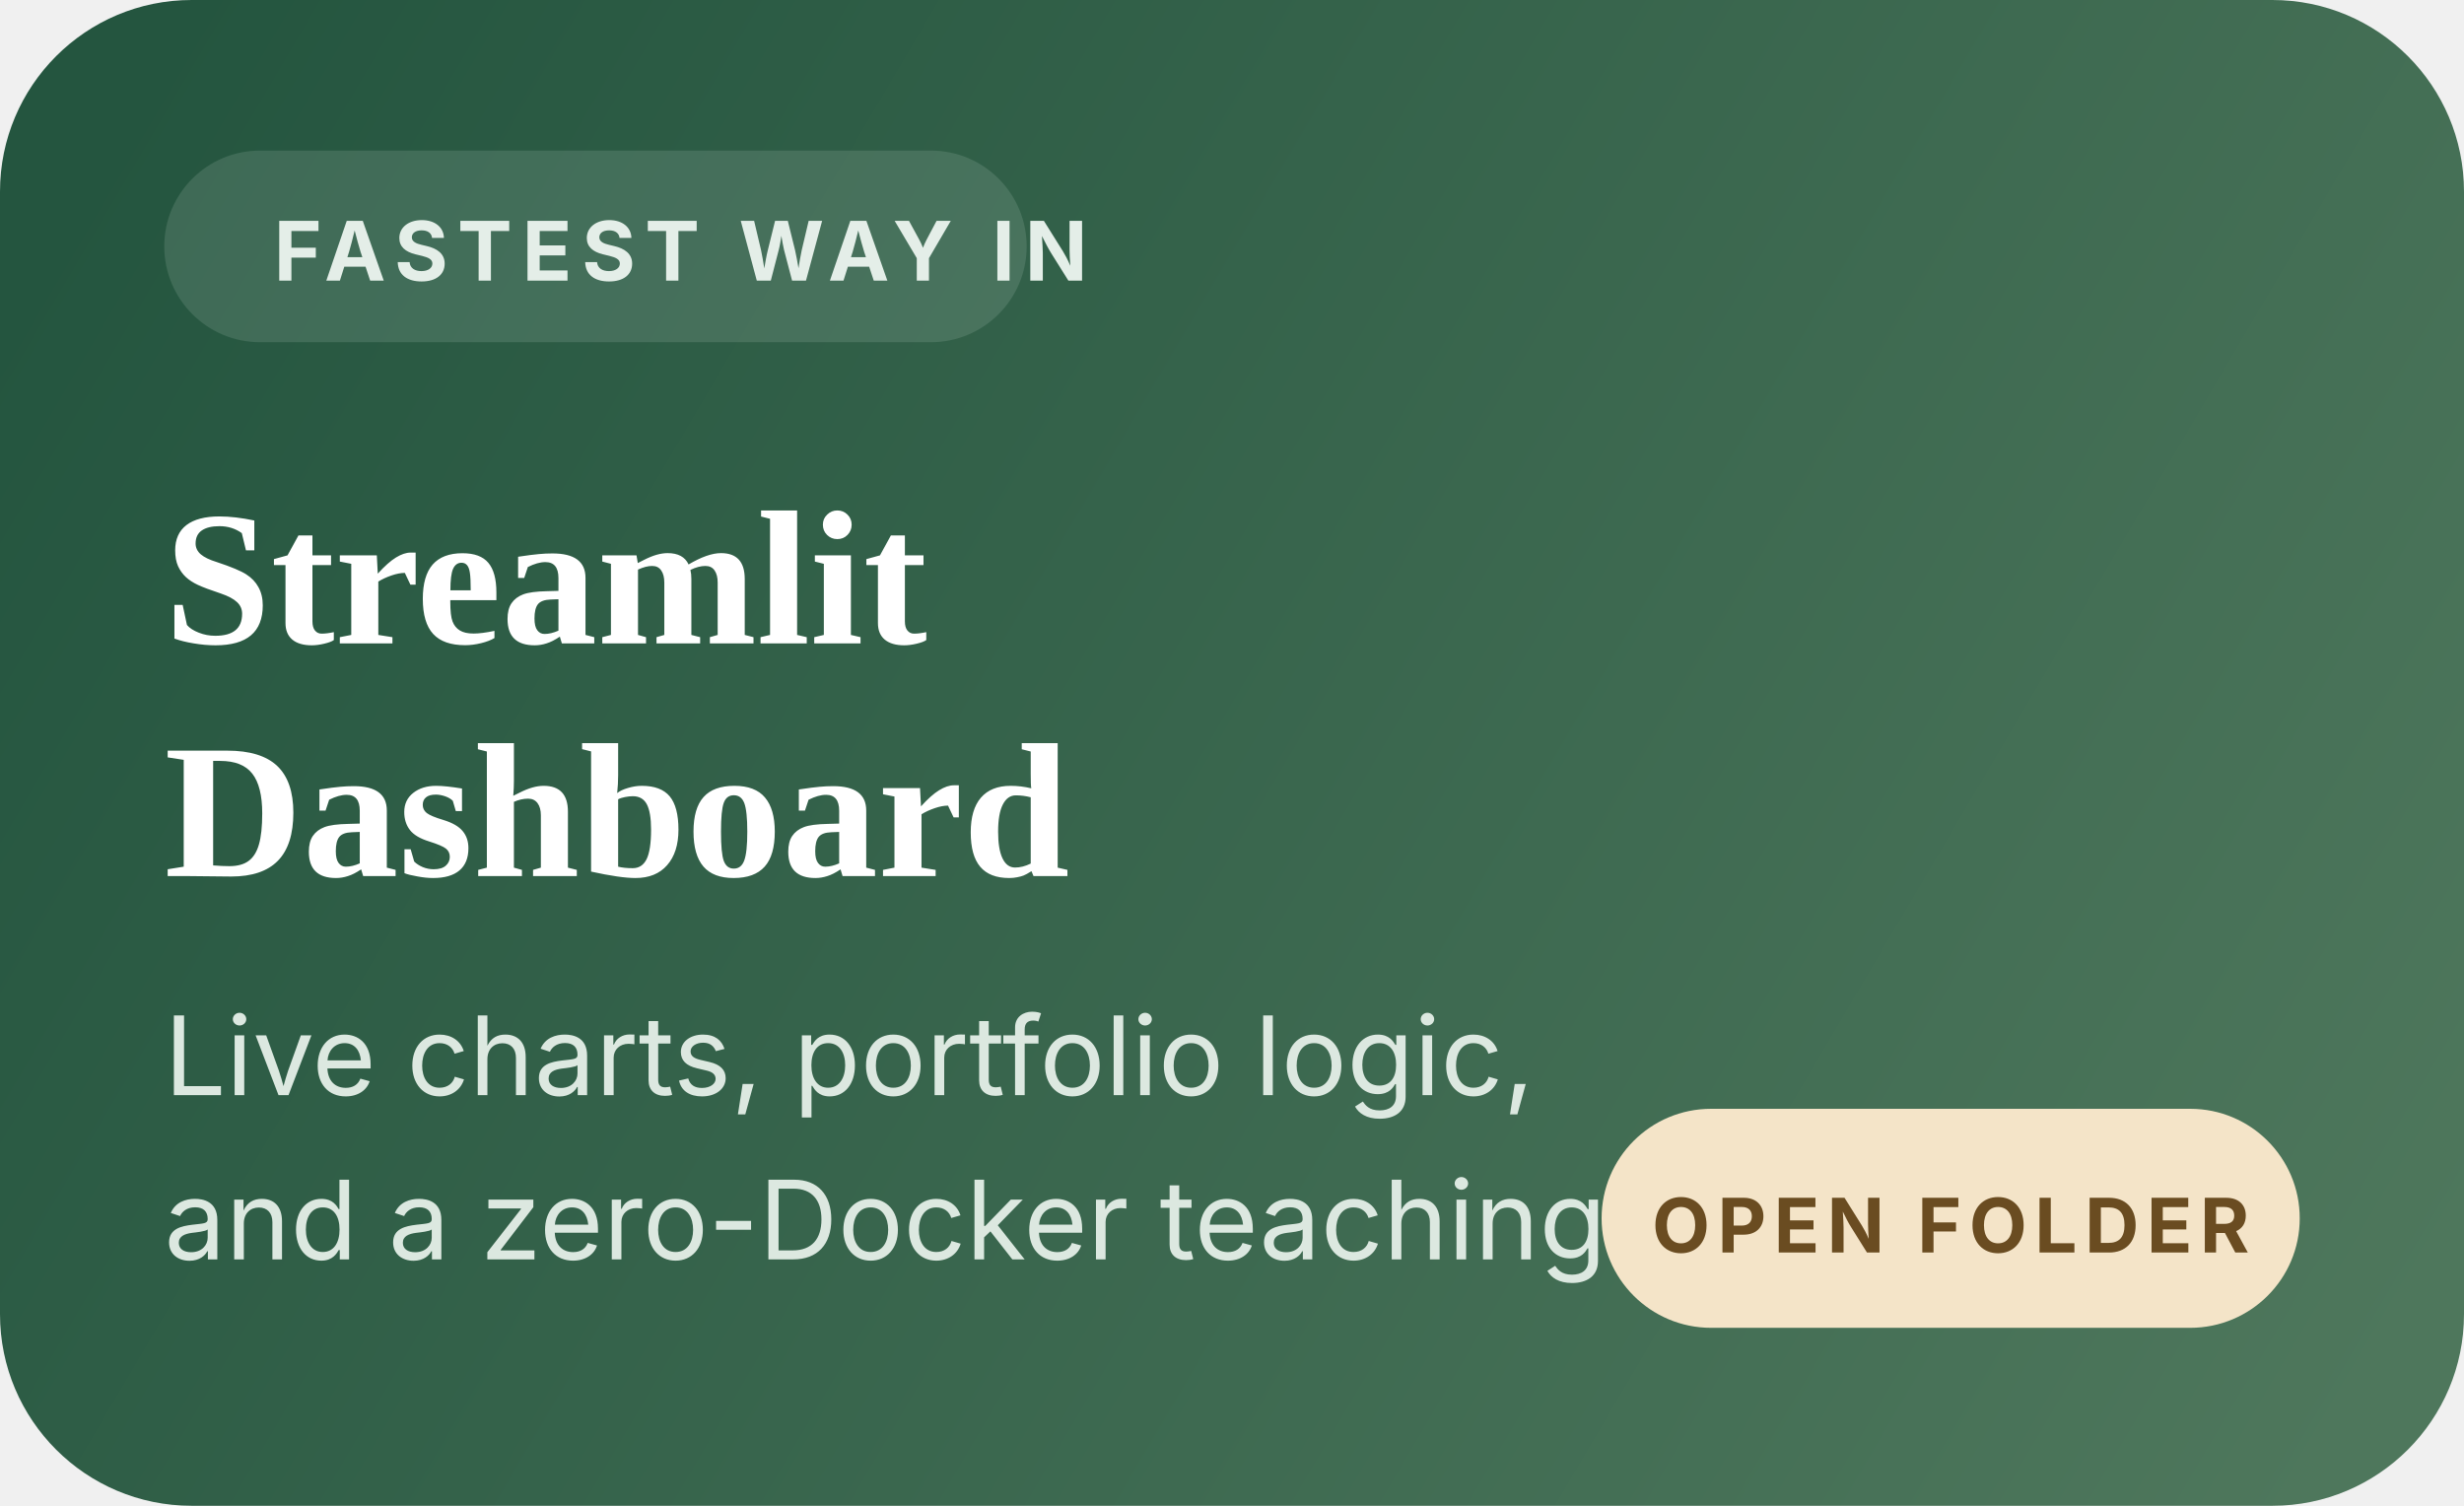
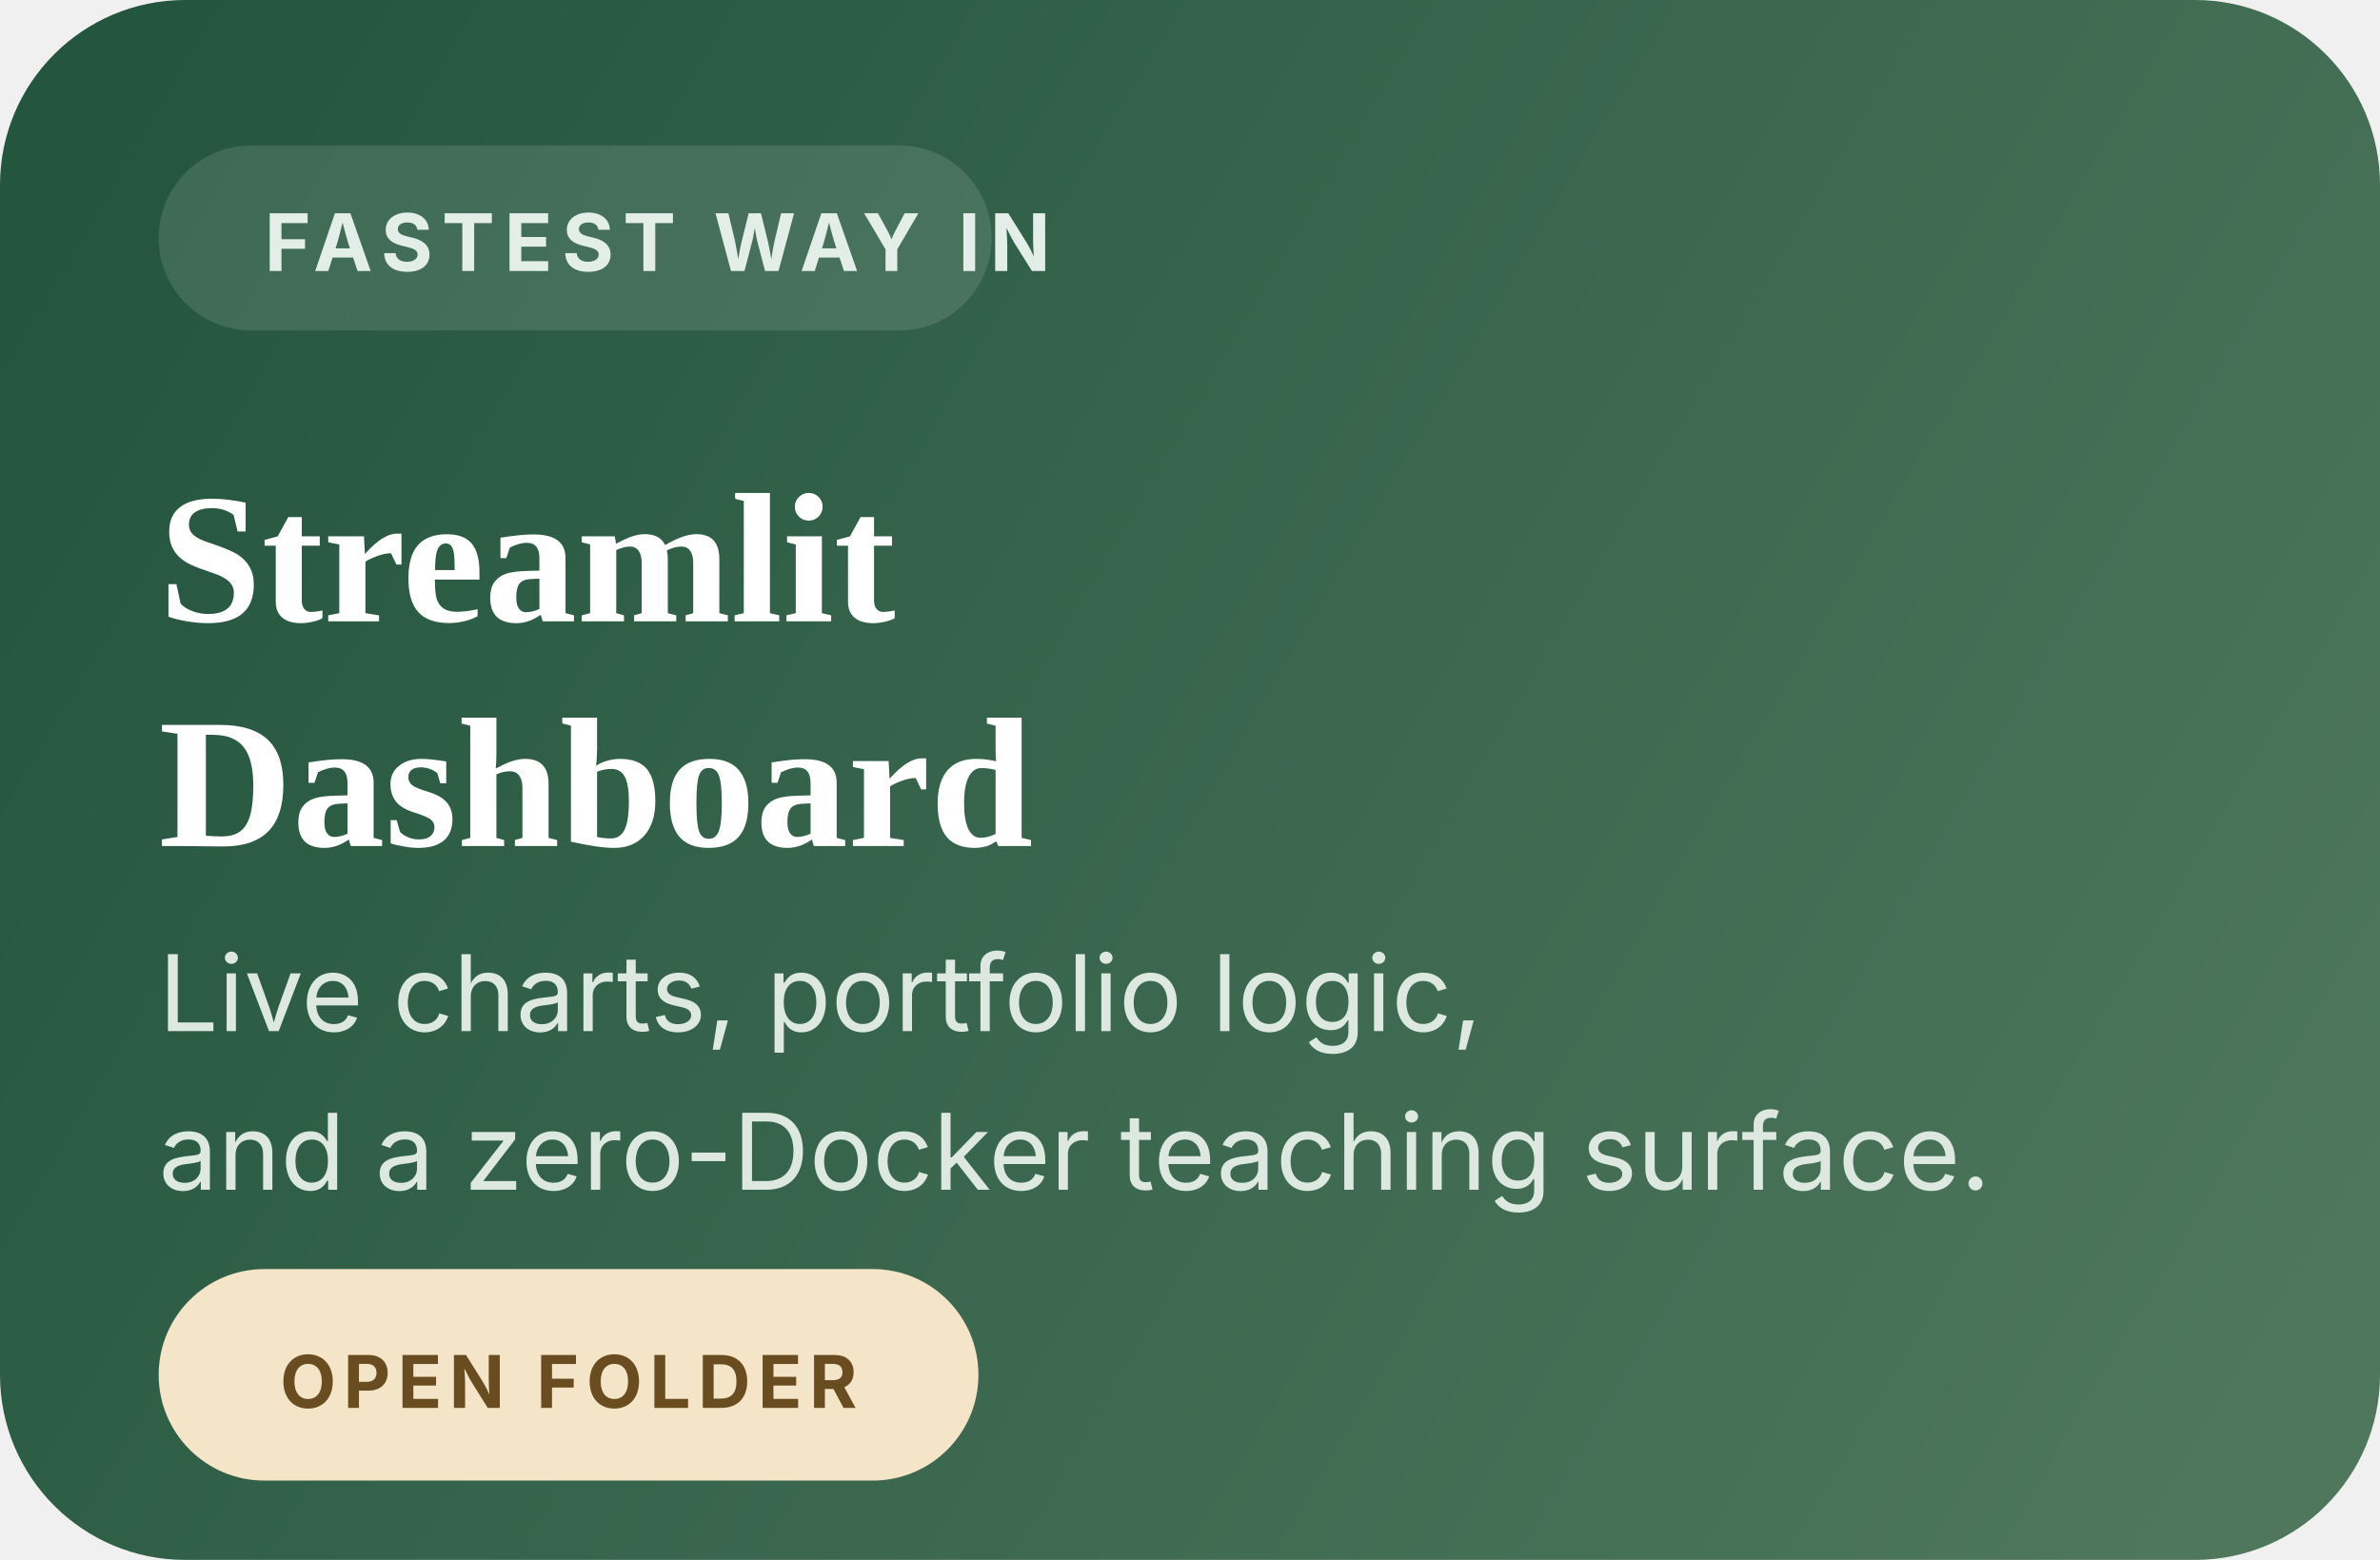
- <svg xmlns="http://www.w3.org/2000/svg" width="360" height="220" viewBox="0 0 360 220" fill="none" role="img" aria-labelledby="title desc">
+ <svg xmlns="http://www.w3.org/2000/svg" width="360" height="236" viewBox="0 0 360 236" fill="none" role="img" aria-labelledby="title desc">
  <defs>
    <linearGradient id="bg" x1="18" y1="16" x2="344" y2="208" gradientUnits="userSpaceOnUse">
      <stop stop-color="#24553F" />
      <stop offset="1" stop-color="#4E775C" />
    </linearGradient>
  </defs>
-   <rect width="360" height="220" rx="28" fill="url(#bg)" />
+   <rect width="360" height="236" rx="28" fill="url(#bg)" />
  <rect x="24" y="22" width="126" height="28" rx="14" fill="#DCE8E0" fill-opacity="0.14" />
  <text x="40" y="41" fill="#E4EEE8" font-family="Inter, Arial, sans-serif" font-size="12" font-weight="700" letter-spacing="0.12em">FASTEST WAY IN</text>
  <text x="24" y="94" fill="#FFFFFF" font-family="Georgia, 'Times New Roman', serif" font-size="28" font-weight="700">Streamlit</text>
  <text x="24" y="128" fill="#FFFFFF" font-family="Georgia, 'Times New Roman', serif" font-size="28" font-weight="700">Dashboard</text>
-   <text x="24" y="160" fill="#DCE8E0" font-family="Inter, Arial, sans-serif" font-size="16">Live charts, portfolio logic,</text>
-   <text x="24" y="184" fill="#DCE8E0" font-family="Inter, Arial, sans-serif" font-size="16">and a zero-Docker teaching surface.</text>
-   <rect x="234" y="162" width="102" height="32" rx="16" fill="#F4E4C8" />
-   <text x="285" y="183" fill="#6A4C21" font-family="Inter, Arial, sans-serif" font-size="11" font-weight="700" text-anchor="middle" letter-spacing="0.1em">OPEN FOLDER</text>
+   <text x="24" y="156" fill="#DCE8E0" font-family="Inter, Arial, sans-serif" font-size="16">Live charts, portfolio logic,</text>
+   <text x="24" y="180" fill="#DCE8E0" font-family="Inter, Arial, sans-serif" font-size="16">and a zero-Docker teaching surface.</text>
+   <rect x="24" y="192" width="124" height="32" rx="16" fill="#F4E4C8" />
+   <text x="86" y="213" fill="#6A4C21" font-family="Inter, Arial, sans-serif" font-size="11" font-weight="700" text-anchor="middle" letter-spacing="0.1em">OPEN FOLDER</text>
</svg>
